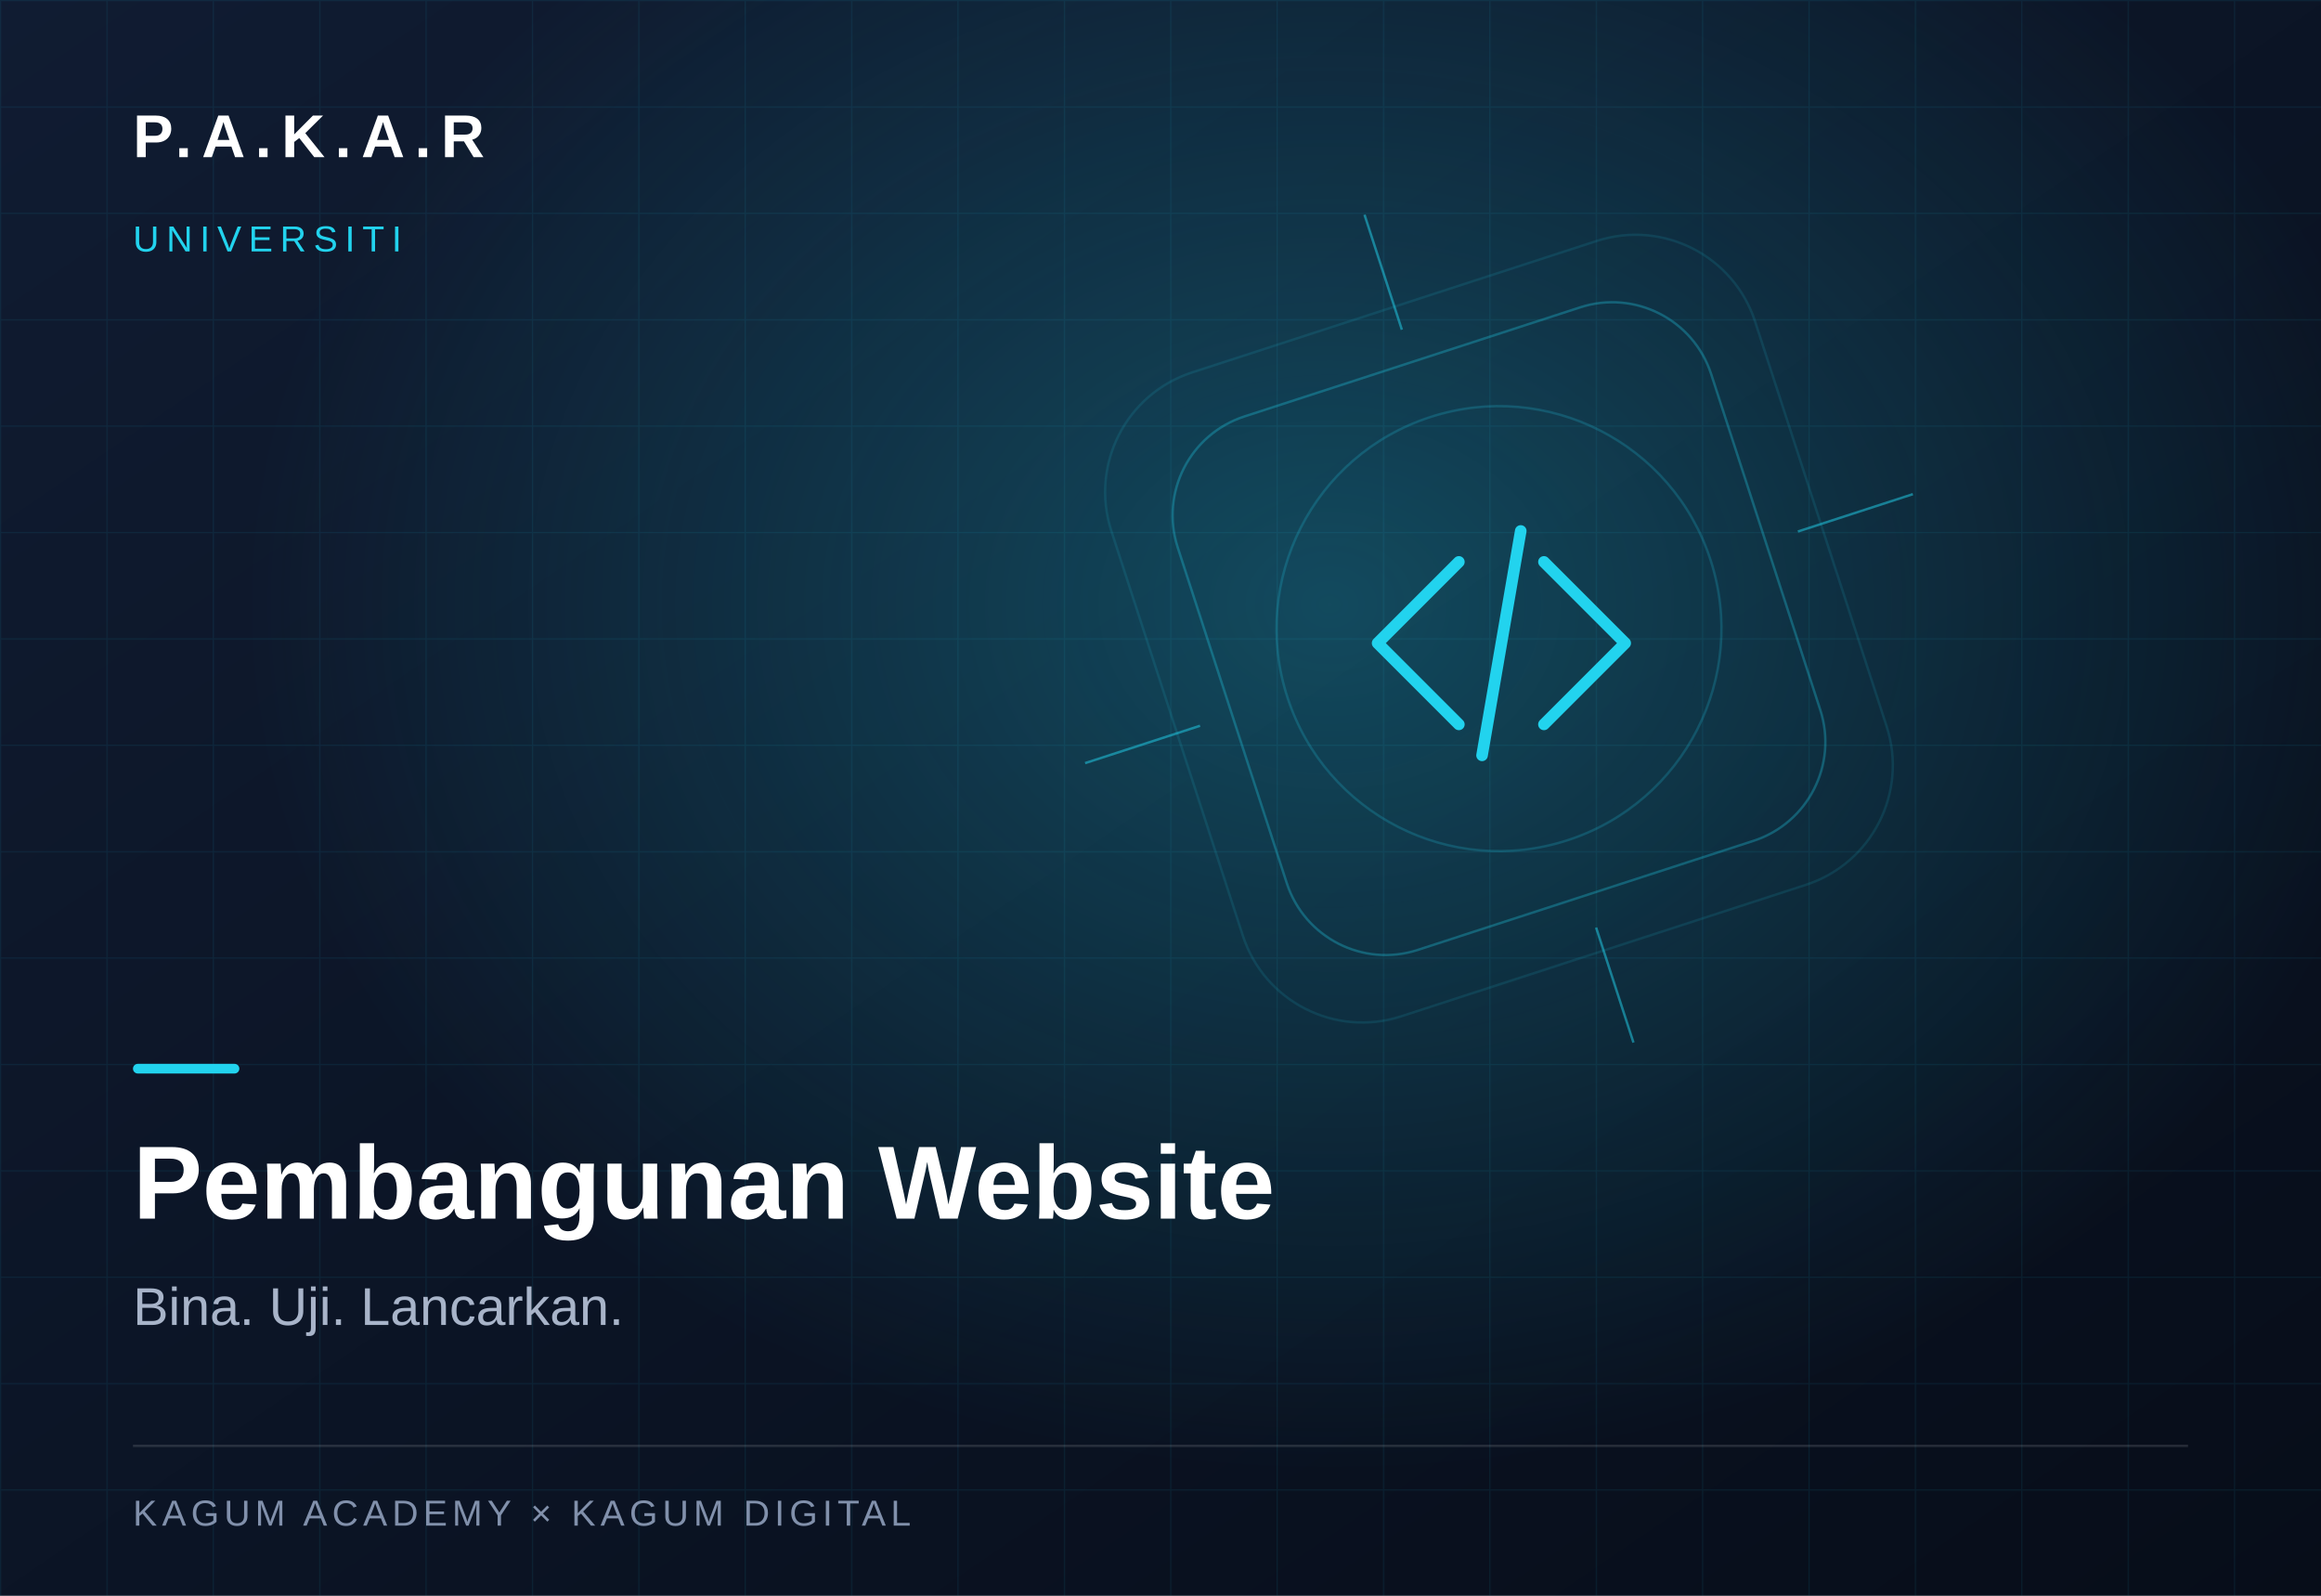
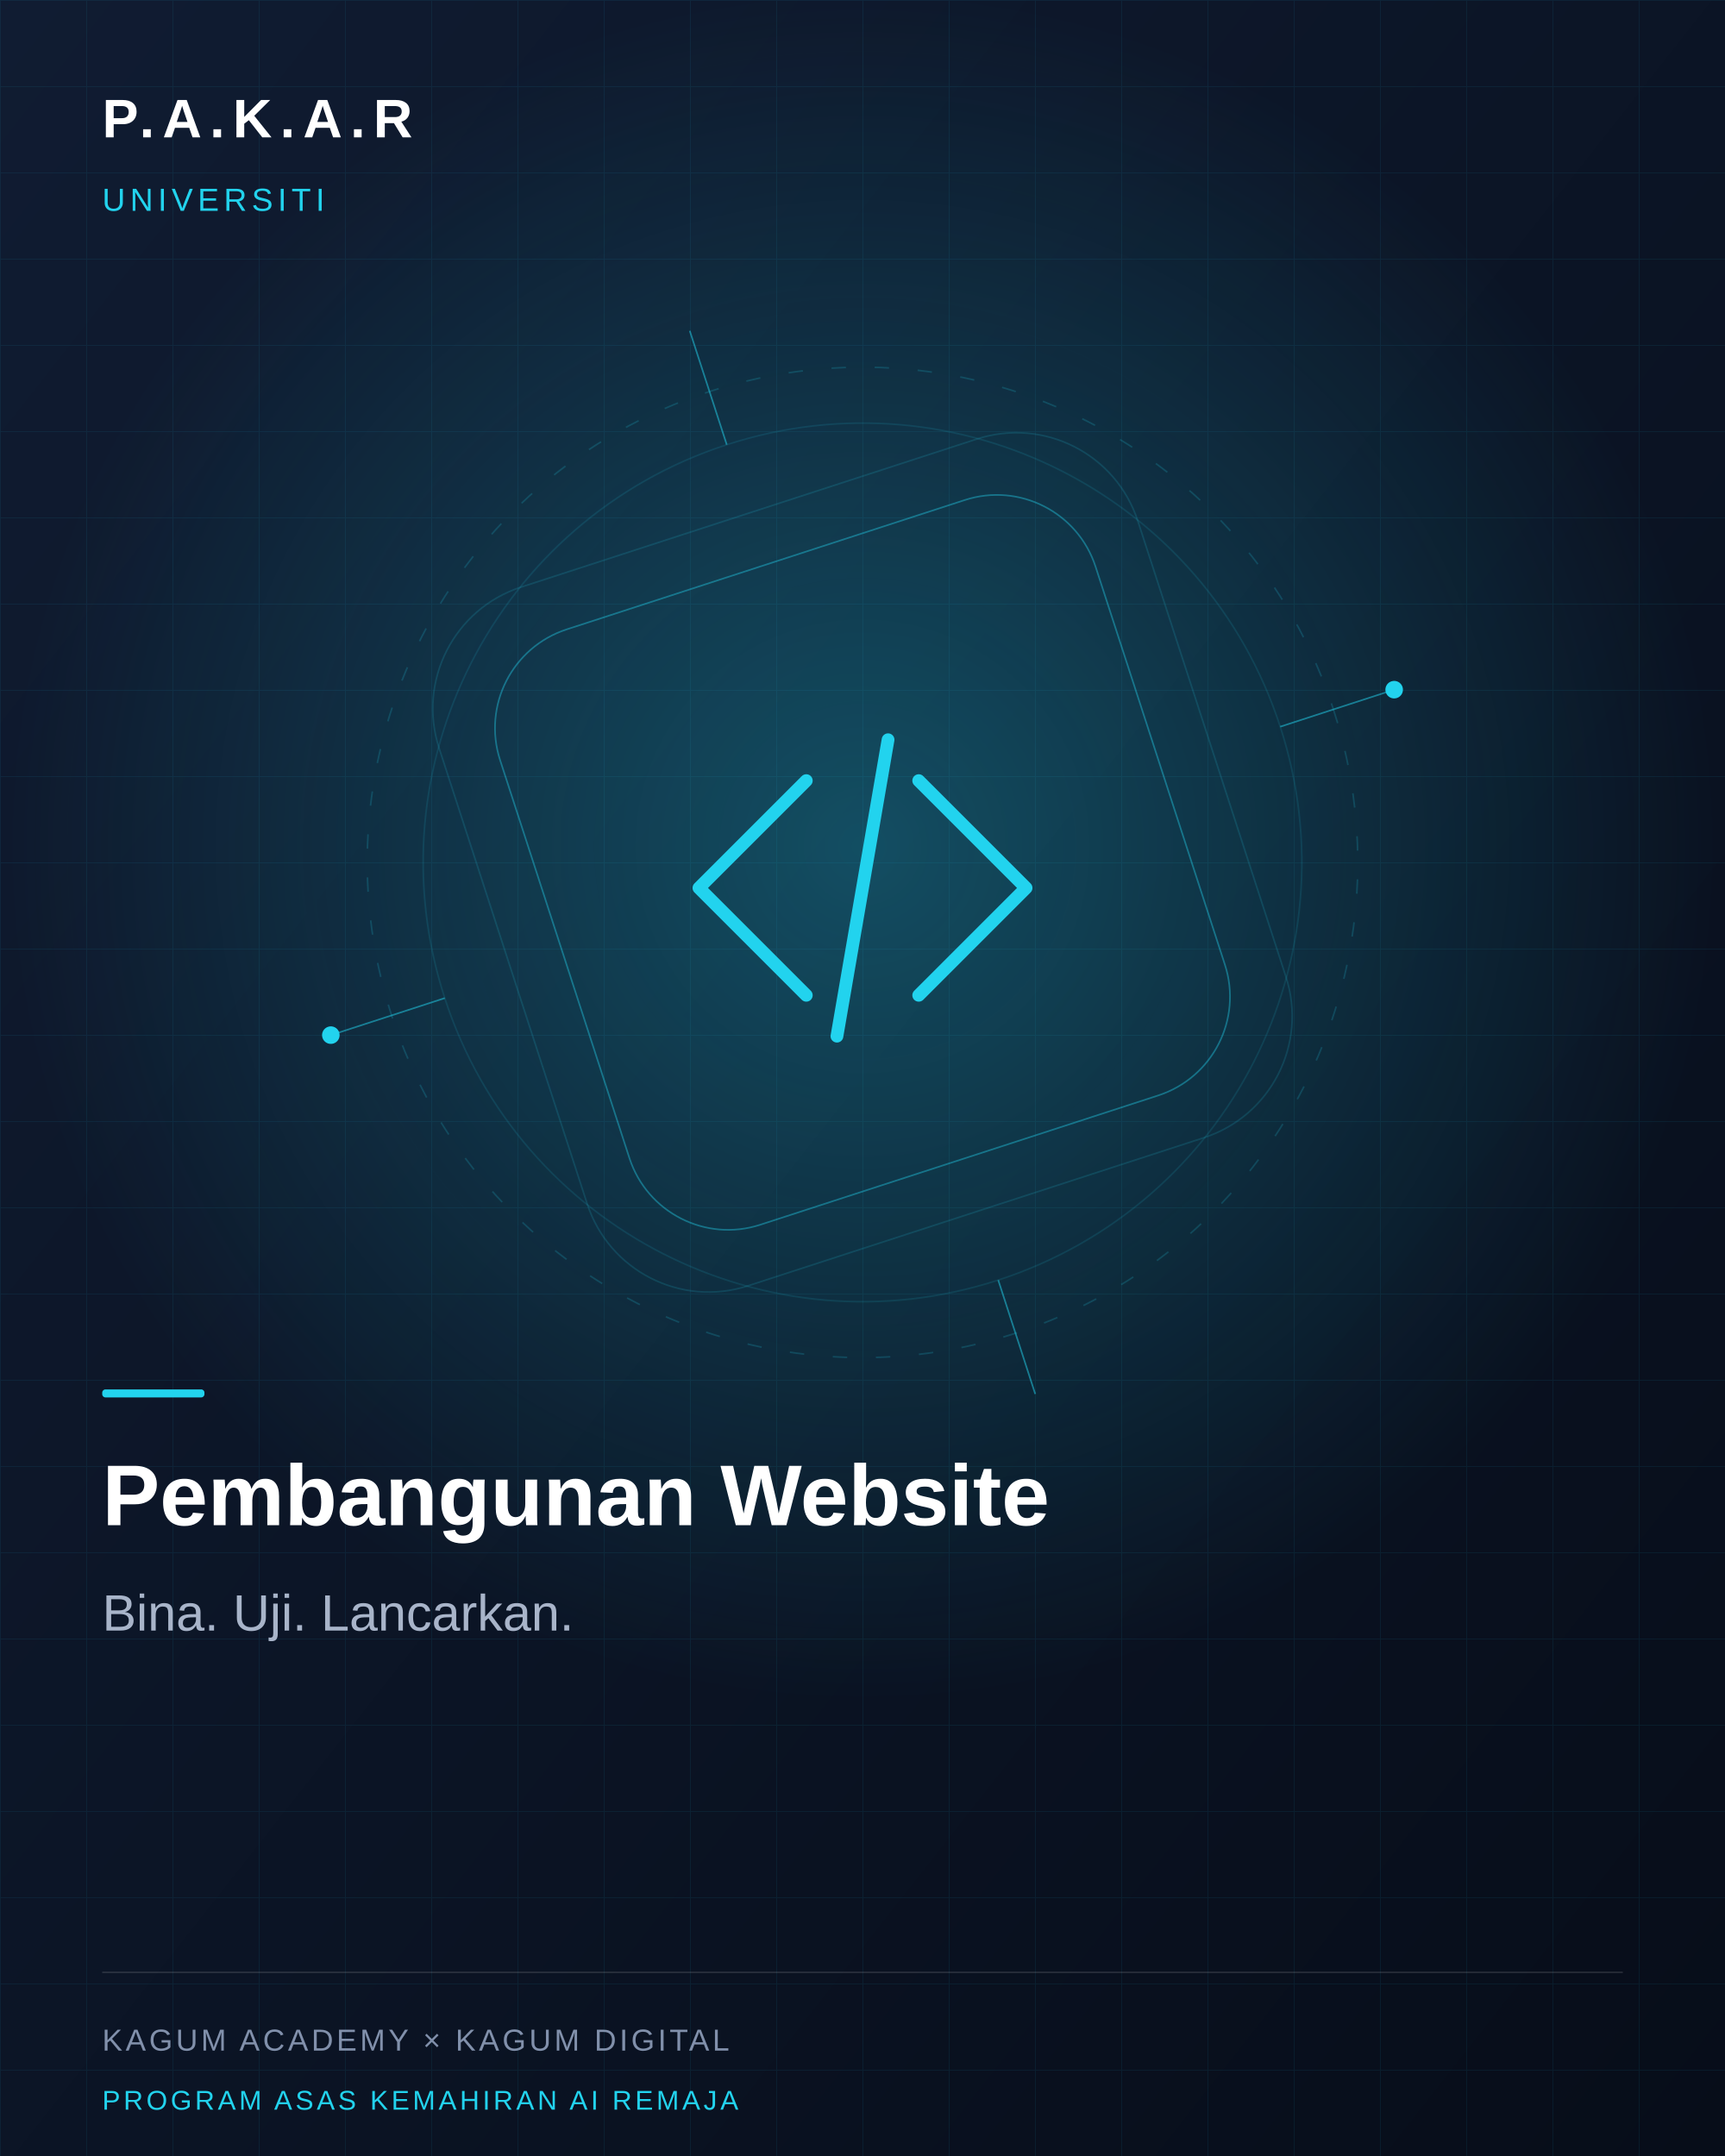
- <svg xmlns="http://www.w3.org/2000/svg" width="960" height="660" viewBox="0 0 960 660">
+ <svg xmlns="http://www.w3.org/2000/svg" width="1080" height="1350" viewBox="0 0 1080 1350">
  <defs>
    <radialGradient id="glow">
-       <stop stop-color="#22d3ee" stop-opacity=".28" />
+       <stop stop-color="#22d3ee" stop-opacity=".3" />
      <stop offset="1" stop-color="#22d3ee" stop-opacity="0" />
    </radialGradient>
-     <pattern id="grid" width="44" height="44" patternUnits="userSpaceOnUse">
-       <path d="M44 0H0v44" fill="none" stroke="#22d3ee" stroke-opacity=".08" />
+     <pattern id="grid" width="54" height="54" patternUnits="userSpaceOnUse">
+       <path d="M54 0H0v54" fill="none" stroke="#22d3ee" stroke-opacity=".08" />
    </pattern>
    <linearGradient id="bg" x2="1" y2="1">
      <stop stop-color="#101c32" />
      <stop offset="1" stop-color="#070d19" />
    </linearGradient>
  </defs>
-   <rect width="960" height="660" fill="url(#bg)" />
-   <rect width="960" height="660" fill="url(#grid)" />
-   <ellipse cx="550" cy="250" rx="450" ry="360" fill="url(#glow)" />
-   <g transform="translate(620 260) rotate(-18)" fill="none" stroke="#22d3ee">
-     <rect x="-140" y="-140" width="280" height="280" rx="52" opacity=".12" />
-     <rect x="-116" y="-116" width="232" height="232" rx="43" opacity=".3" />
-     <circle r="92" opacity=".2" />
-     <path d="M-180 0h50m260 0h50M0-180v50m0 260v50" opacity=".5" />
+   <rect width="1080" height="1350" fill="url(#bg)" />
+   <rect width="1080" height="1350" fill="url(#grid)" />
+   <ellipse cx="540" cy="530" rx="540" ry="540" fill="url(#glow)" />
+   <text x="64" y="86" fill="#fff" font-family="Arial,sans-serif" font-size="34" font-weight="700" letter-spacing="5">P.A.K.A.R</text>
+   <text x="64" y="132" fill="#22d3ee" font-family="Arial,sans-serif" font-size="20" letter-spacing="3">UNIVERSITI</text>
+   <g transform="translate(540 540) rotate(-18)" fill="none" stroke="#22d3ee">
+     <rect x="-230" y="-230" width="460" height="460" rx="80" opacity=".15" />
+     <rect x="-196" y="-196" width="392" height="392" rx="65" opacity=".4" />
+     <circle r="275" opacity=".12" />
+     <circle r="310" stroke-dasharray="9 18" opacity=".18" />
+     <path d="M-350 0h75m550 0h75M0-350v75m0 550v75" opacity=".5" />
+     <circle cx="-350" r="5" fill="#22d3ee" />
+     <circle cx="350" r="5" fill="#22d3ee" />
  </g>
-   <g transform="translate(557 194) scale(1.6)" fill="none" stroke="#22d3ee" stroke-width="3" stroke-linecap="round" stroke-linejoin="round">
+   <g transform="translate(412 412) scale(3.2)" fill="none" stroke="#22d3ee" stroke-width="2.5" stroke-linecap="round" stroke-linejoin="round">
    <path d="M29 24L8 45l21 21m22-42l21 21-21 21M45 16L35 74" />
  </g>
-   <text x="55" y="65" fill="#fff" font-family="Arial,sans-serif" font-size="25" font-weight="700" letter-spacing="4">P.A.K.A.R</text>
-   <text x="55" y="104" fill="#22d3ee" font-family="Arial,sans-serif" font-size="15" letter-spacing="3">UNIVERSITI</text>
-   <rect x="55" y="440" width="44" height="4" rx="2" fill="#22d3ee" />
-   <text x="55" y="504" fill="#fff" font-family="Arial,sans-serif" font-size="43" font-weight="700">Pembangunan Website</text>
-   <text x="55" y="548" fill="#a8b4c9" font-family="Arial,sans-serif" font-size="22">Bina. Uji. Lancarkan.</text>
-   <path d="M55 598h850" stroke="#fff" stroke-opacity=".12" />
-   <text x="55" y="631" fill="#8190ab" font-family="Arial,sans-serif" font-size="15" letter-spacing="2">KAGUM ACADEMY × KAGUM DIGITAL</text>
+   <rect x="64" y="870" width="64" height="5" rx="2" fill="#22d3ee" />
+   <text x="64" y="955" fill="#fff" font-family="Arial,sans-serif" font-size="54" font-weight="700">
+     <tspan x="64" dy="0">Pembangunan Website</tspan>
+   </text>
+   <text x="64" y="1021" fill="#a8b4c9" font-family="Arial,sans-serif" font-size="32">
+     <tspan x="64" dy="0">Bina. Uji. Lancarkan.</tspan>
+   </text>
+   <path d="M64 1235h952" stroke="#fff" stroke-opacity=".12" />
+   <text x="64" y="1284" fill="#8190ab" font-family="Arial,sans-serif" font-size="19" letter-spacing="2">KAGUM ACADEMY × KAGUM DIGITAL</text>
+   <text x="64" y="1321" fill="#22d3ee" font-family="Arial,sans-serif" font-size="17" letter-spacing="2">PROGRAM ASAS KEMAHIRAN AI REMAJA</text>
</svg>
